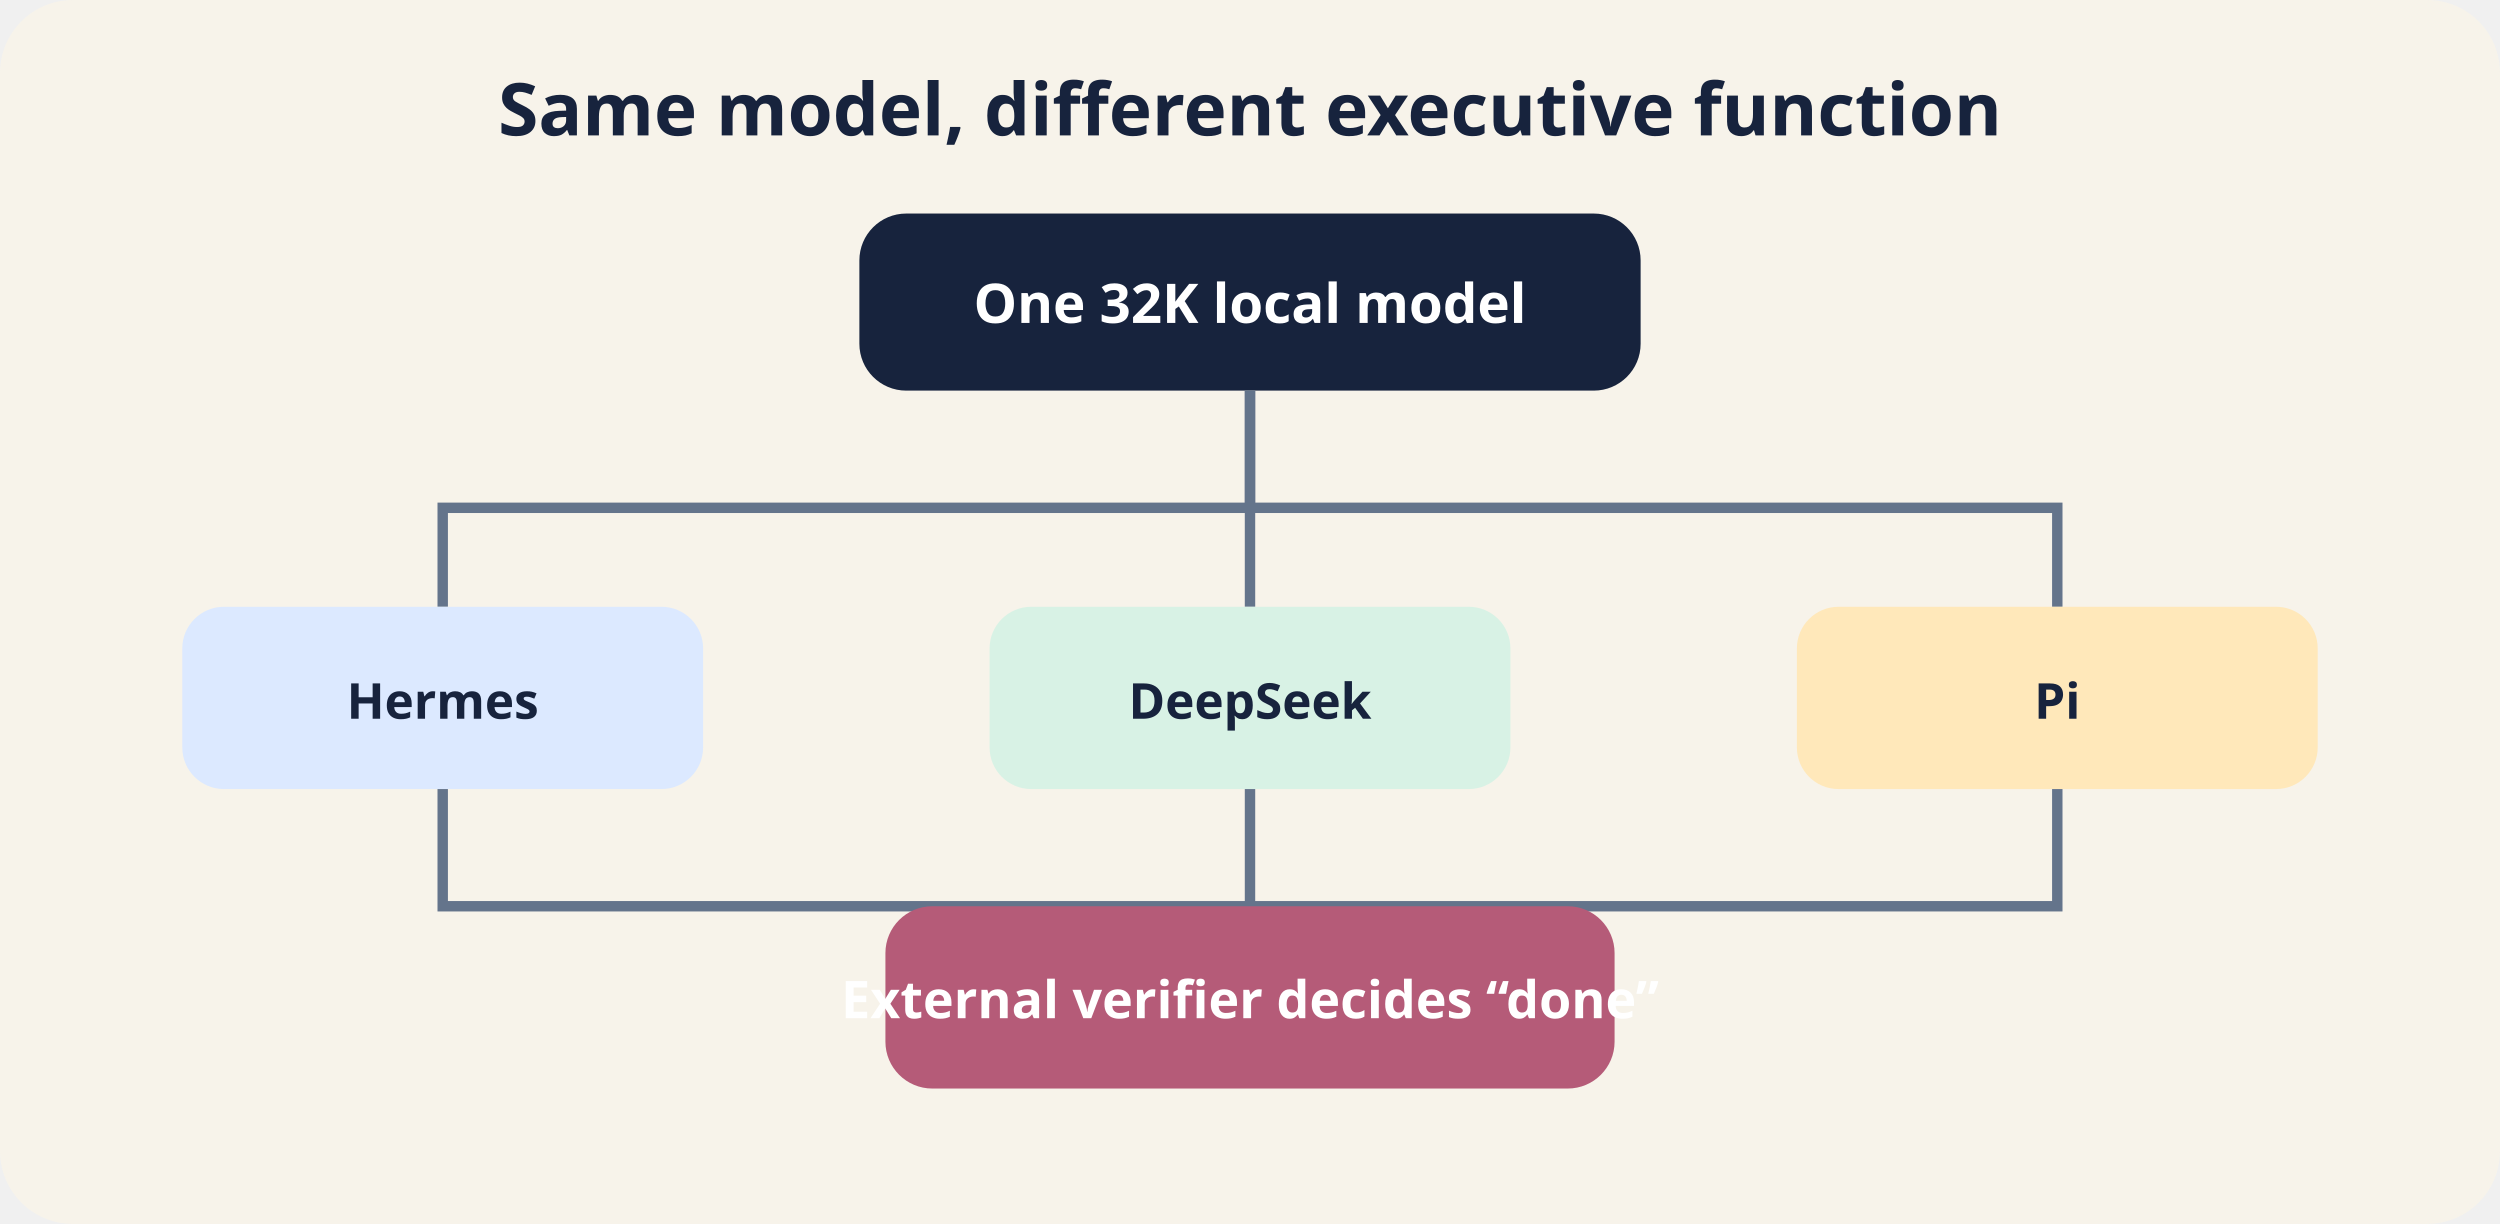
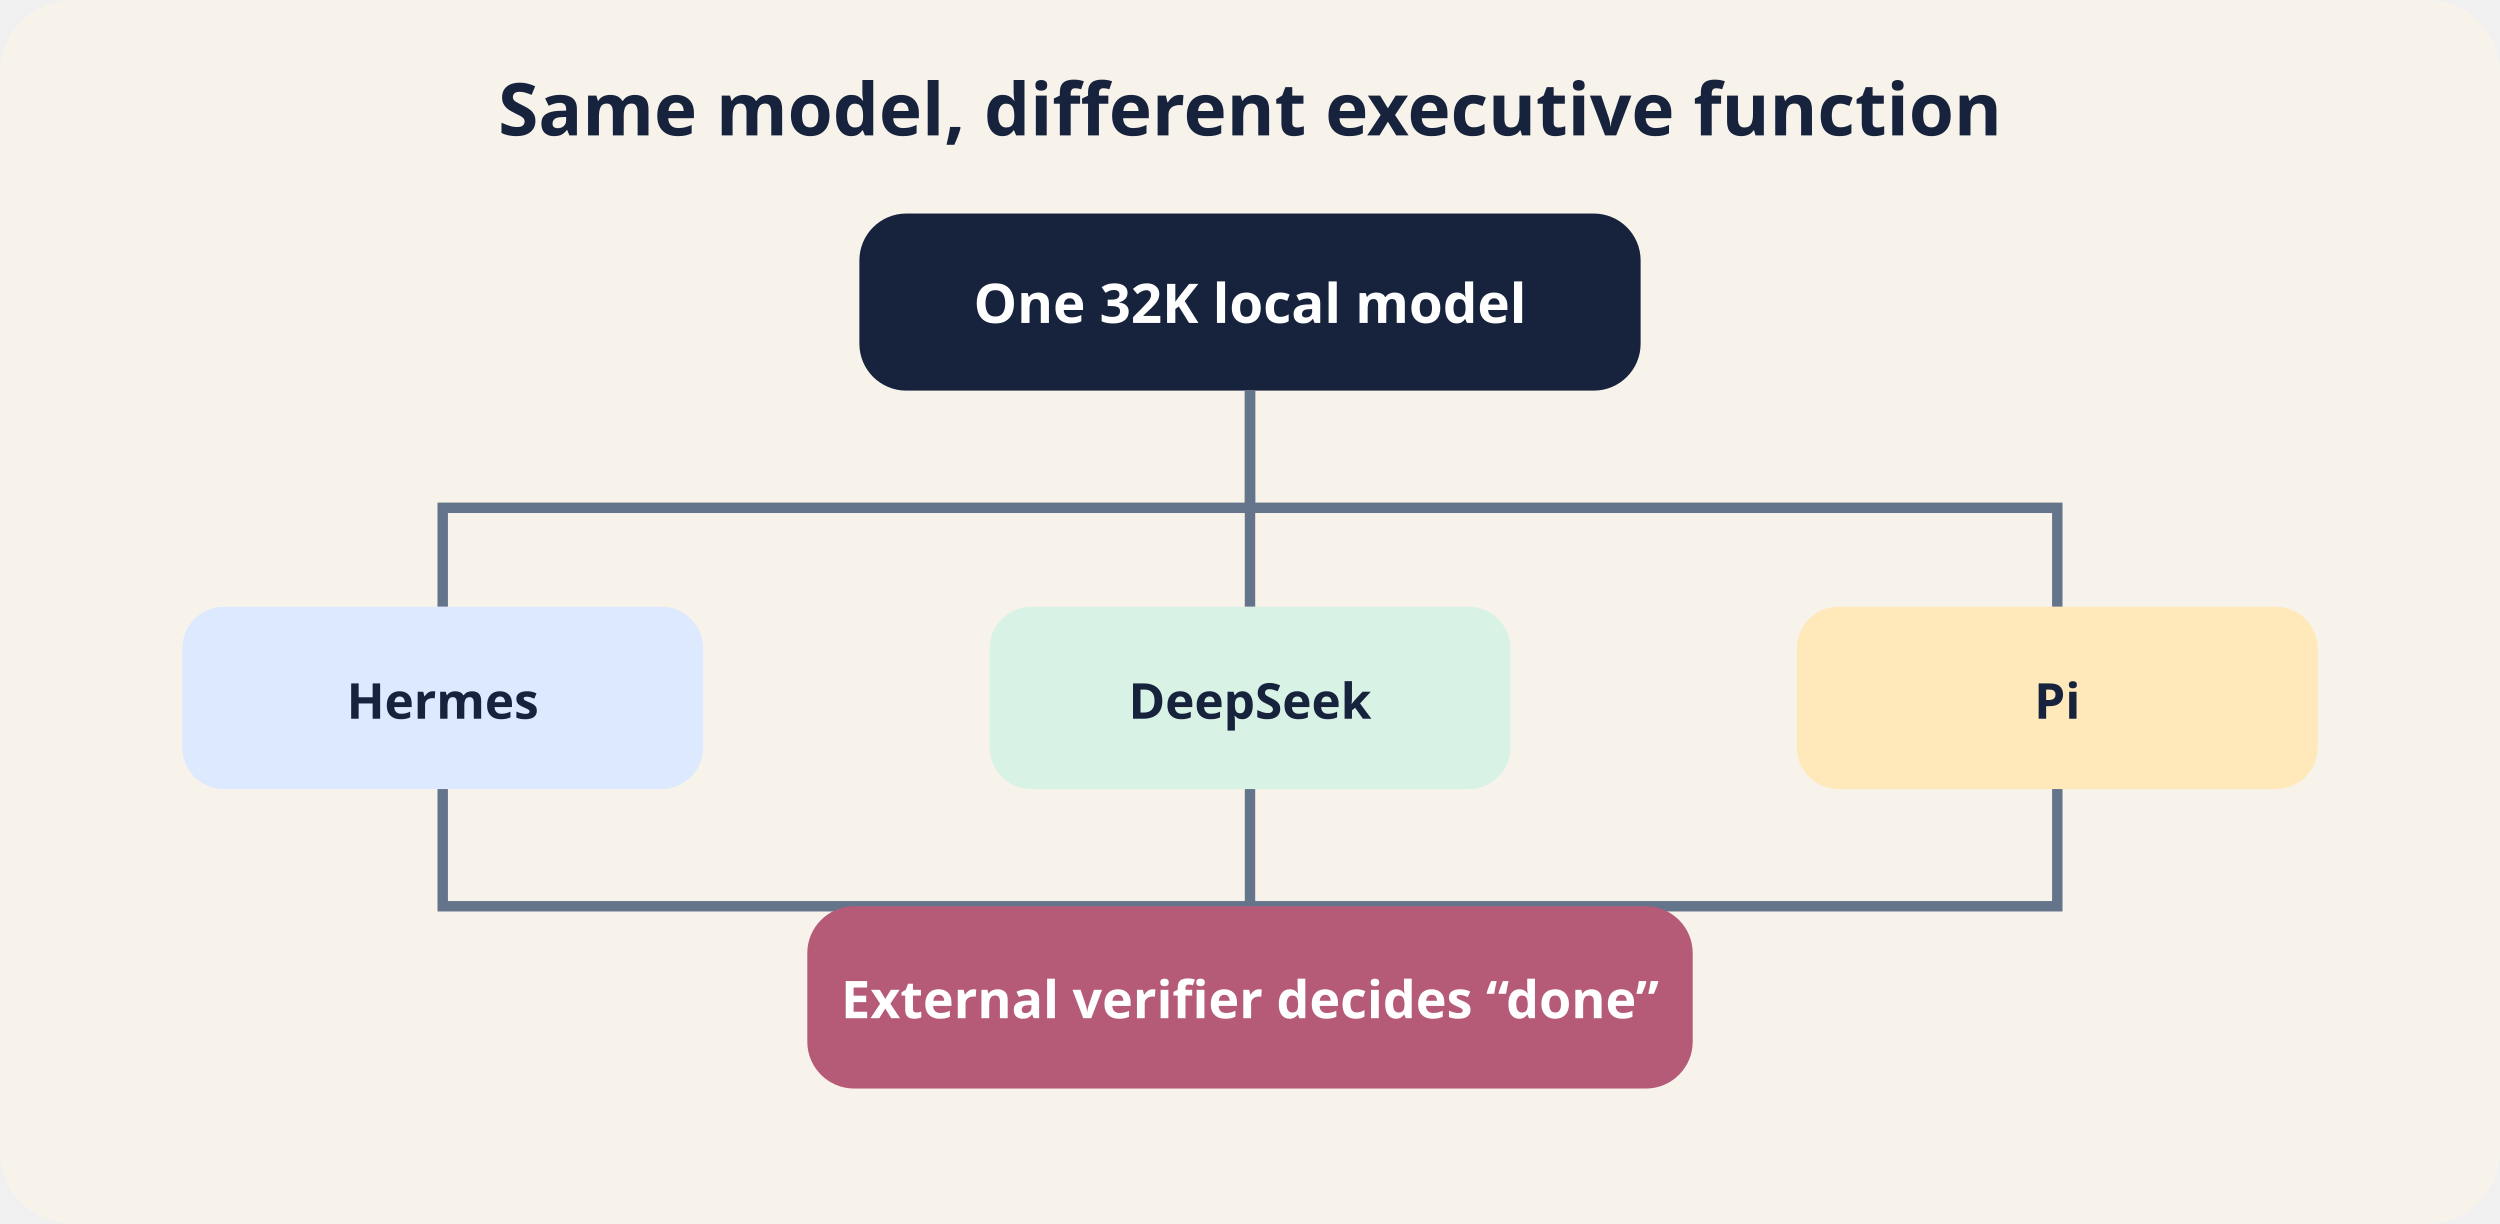
<svg xmlns="http://www.w3.org/2000/svg" viewBox="0 0 960 470" role="img" aria-labelledby="t d">
  <rect width="960" height="470" rx="28" fill="#f7f3ea" />
  <g font-family="system-ui,sans-serif" text-anchor="middle">
    <text x="480" y="52" font-size="28" font-weight="700" fill="#17233d">Same model, different executive function</text>
    <rect x="330" y="82" width="300" height="68" rx="18" fill="#17233d" />
    <text x="480" y="124" font-size="21" font-weight="700" fill="white">One 32K local model</text>
    <g stroke="#64748b" stroke-width="4" fill="none">
      <path d="M480 150v45H170v38" />
      <path d="M480 150v83" />
      <path d="M480 195h310v38" />
    </g>
    <g font-size="19" font-weight="700" fill="#17233d">
      <rect x="70" y="233" width="200" height="70" rx="16" fill="#dce9ff" />
      <text x="170" y="276">Hermes</text>
      <rect x="380" y="233" width="200" height="70" rx="16" fill="#d8f2e5" />
      <text x="480" y="276">DeepSeek</text>
      <rect x="690" y="233" width="200" height="70" rx="16" fill="#ffe8ba" />
      <text x="790" y="276">Pi</text>
    </g>
    <g stroke="#64748b" stroke-width="4" fill="none">
      <path d="M170 303v45h310" />
      <path d="M480 303v45" />
      <path d="M790 303v45H480" />
    </g>
-     <rect x="340" y="348" width="280" height="70" rx="18" fill="#b55b78" />
+     <rect x="310" y="348" width="340" height="70" rx="18" fill="#b55b78" />
    <text x="480" y="391" font-size="20" font-weight="700" fill="white">External verifier decides “done”</text>
  </g>
</svg>
